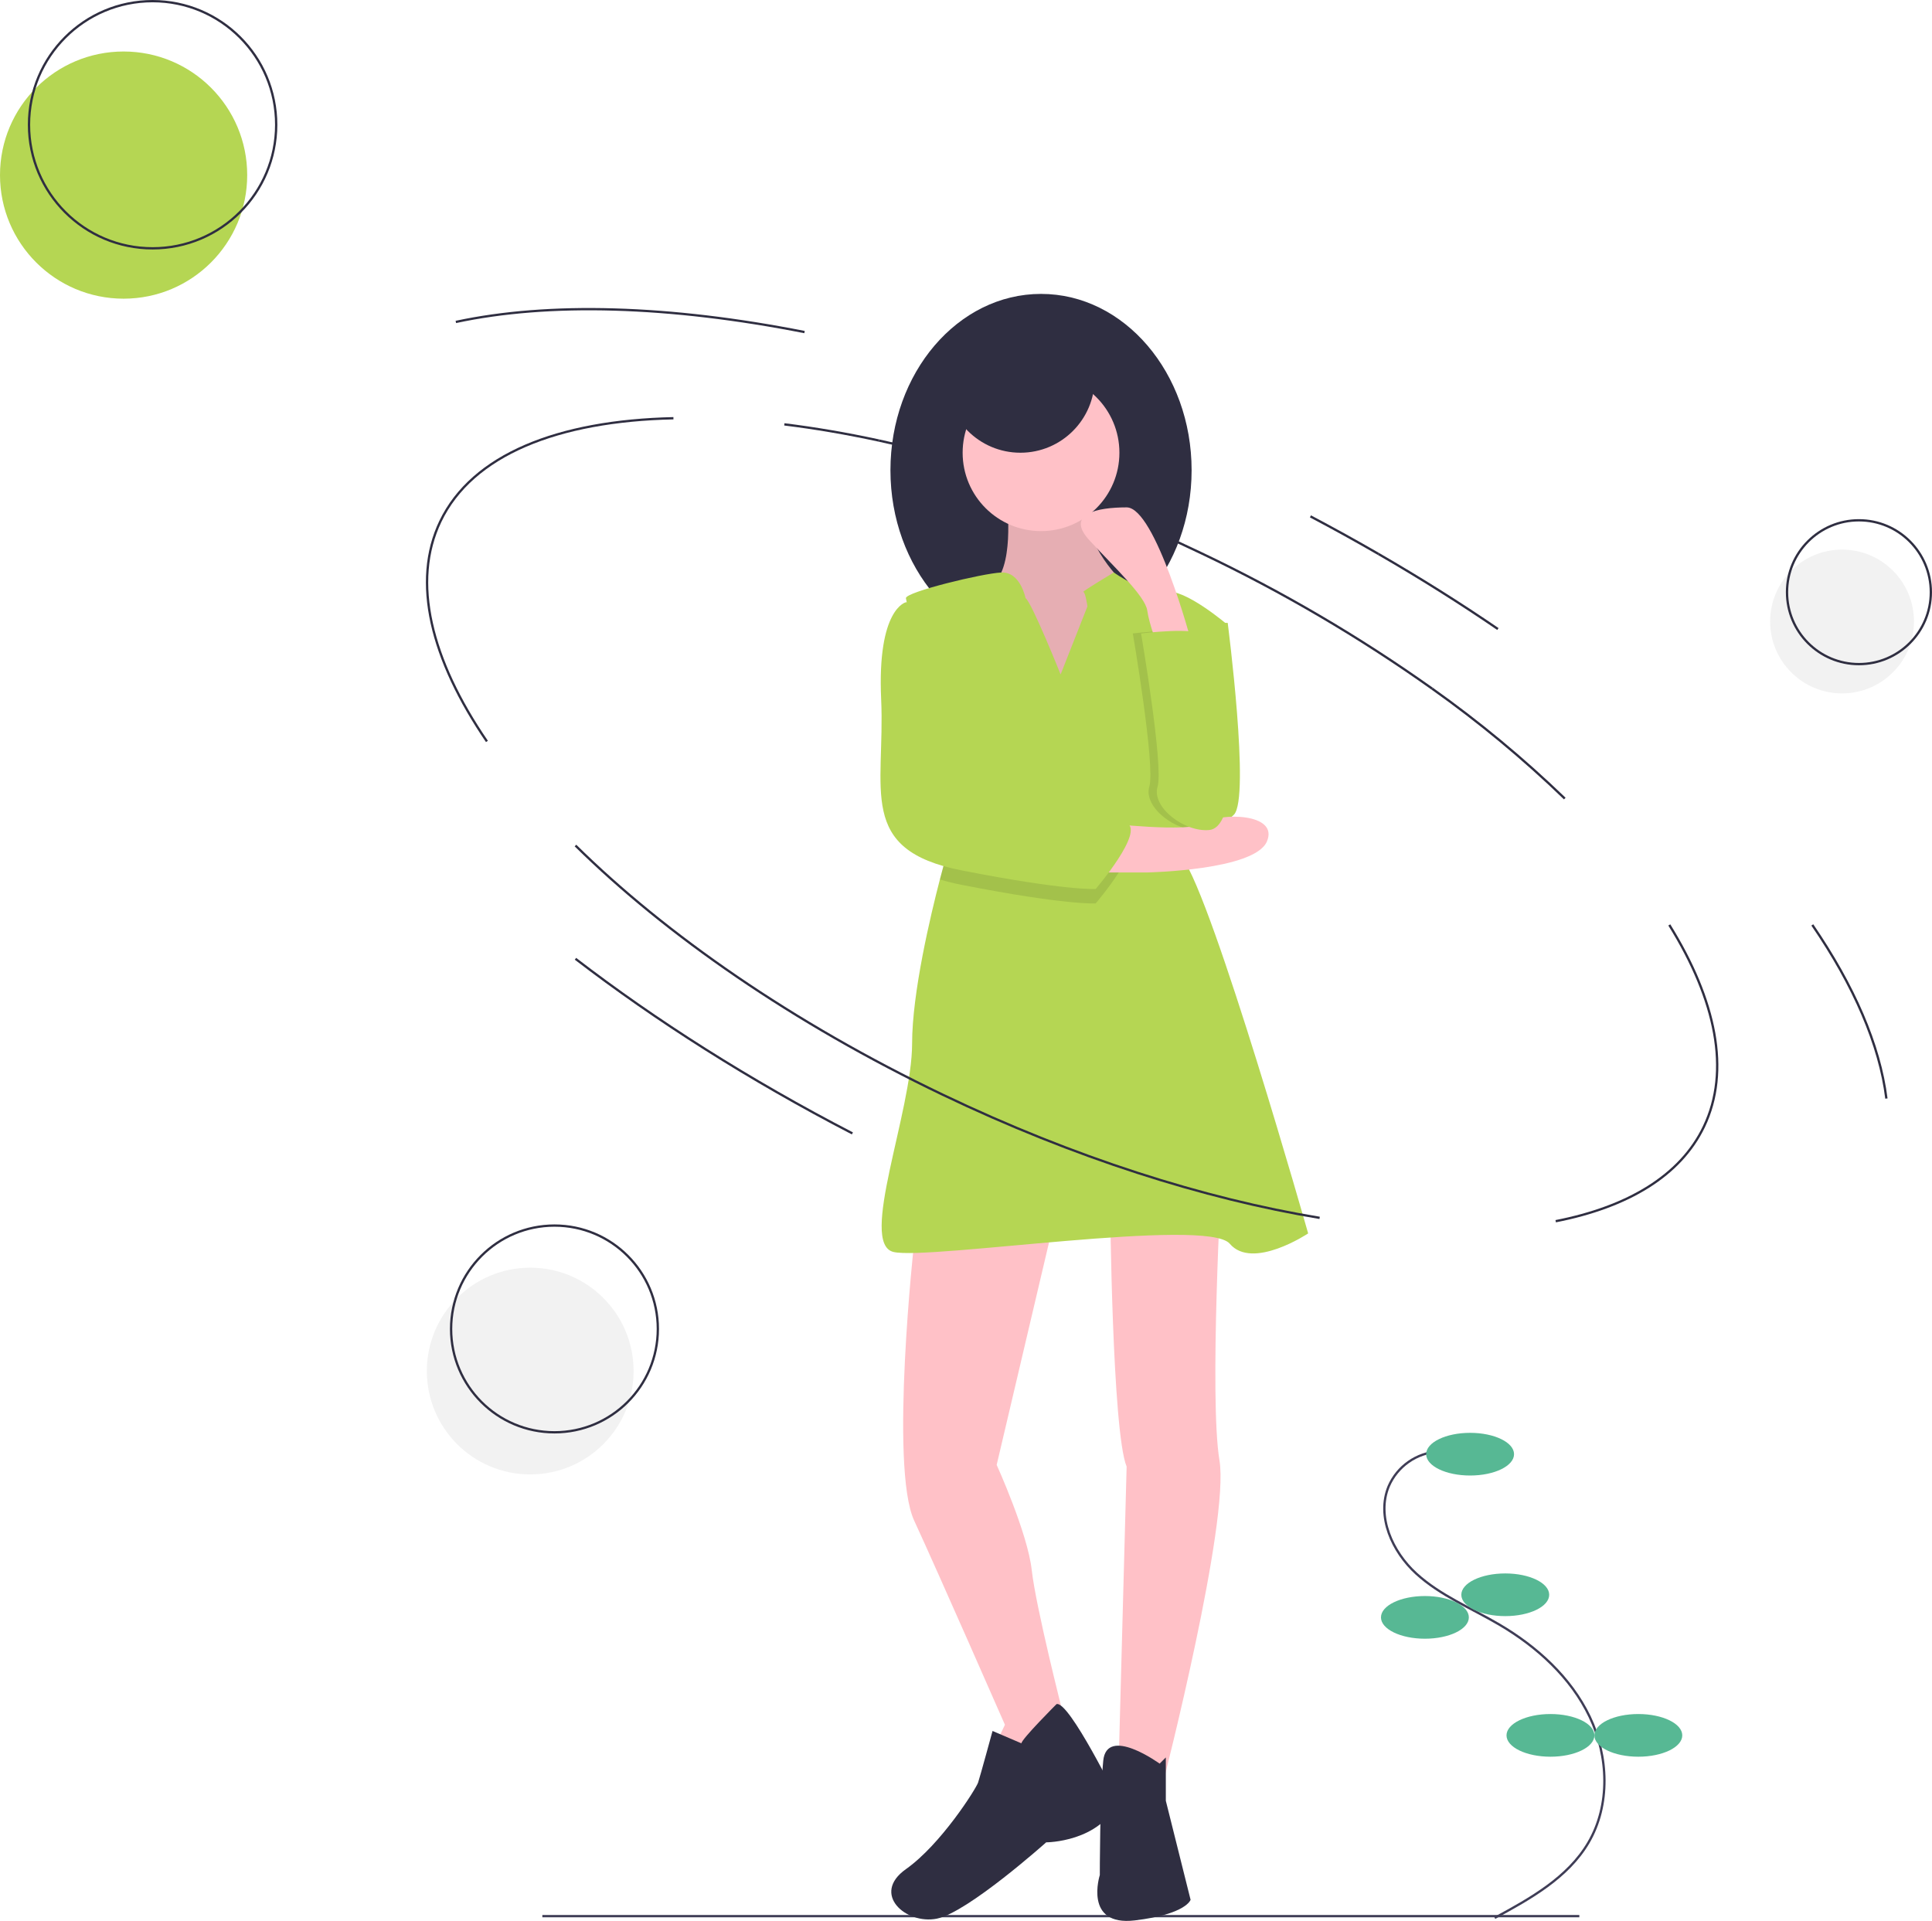
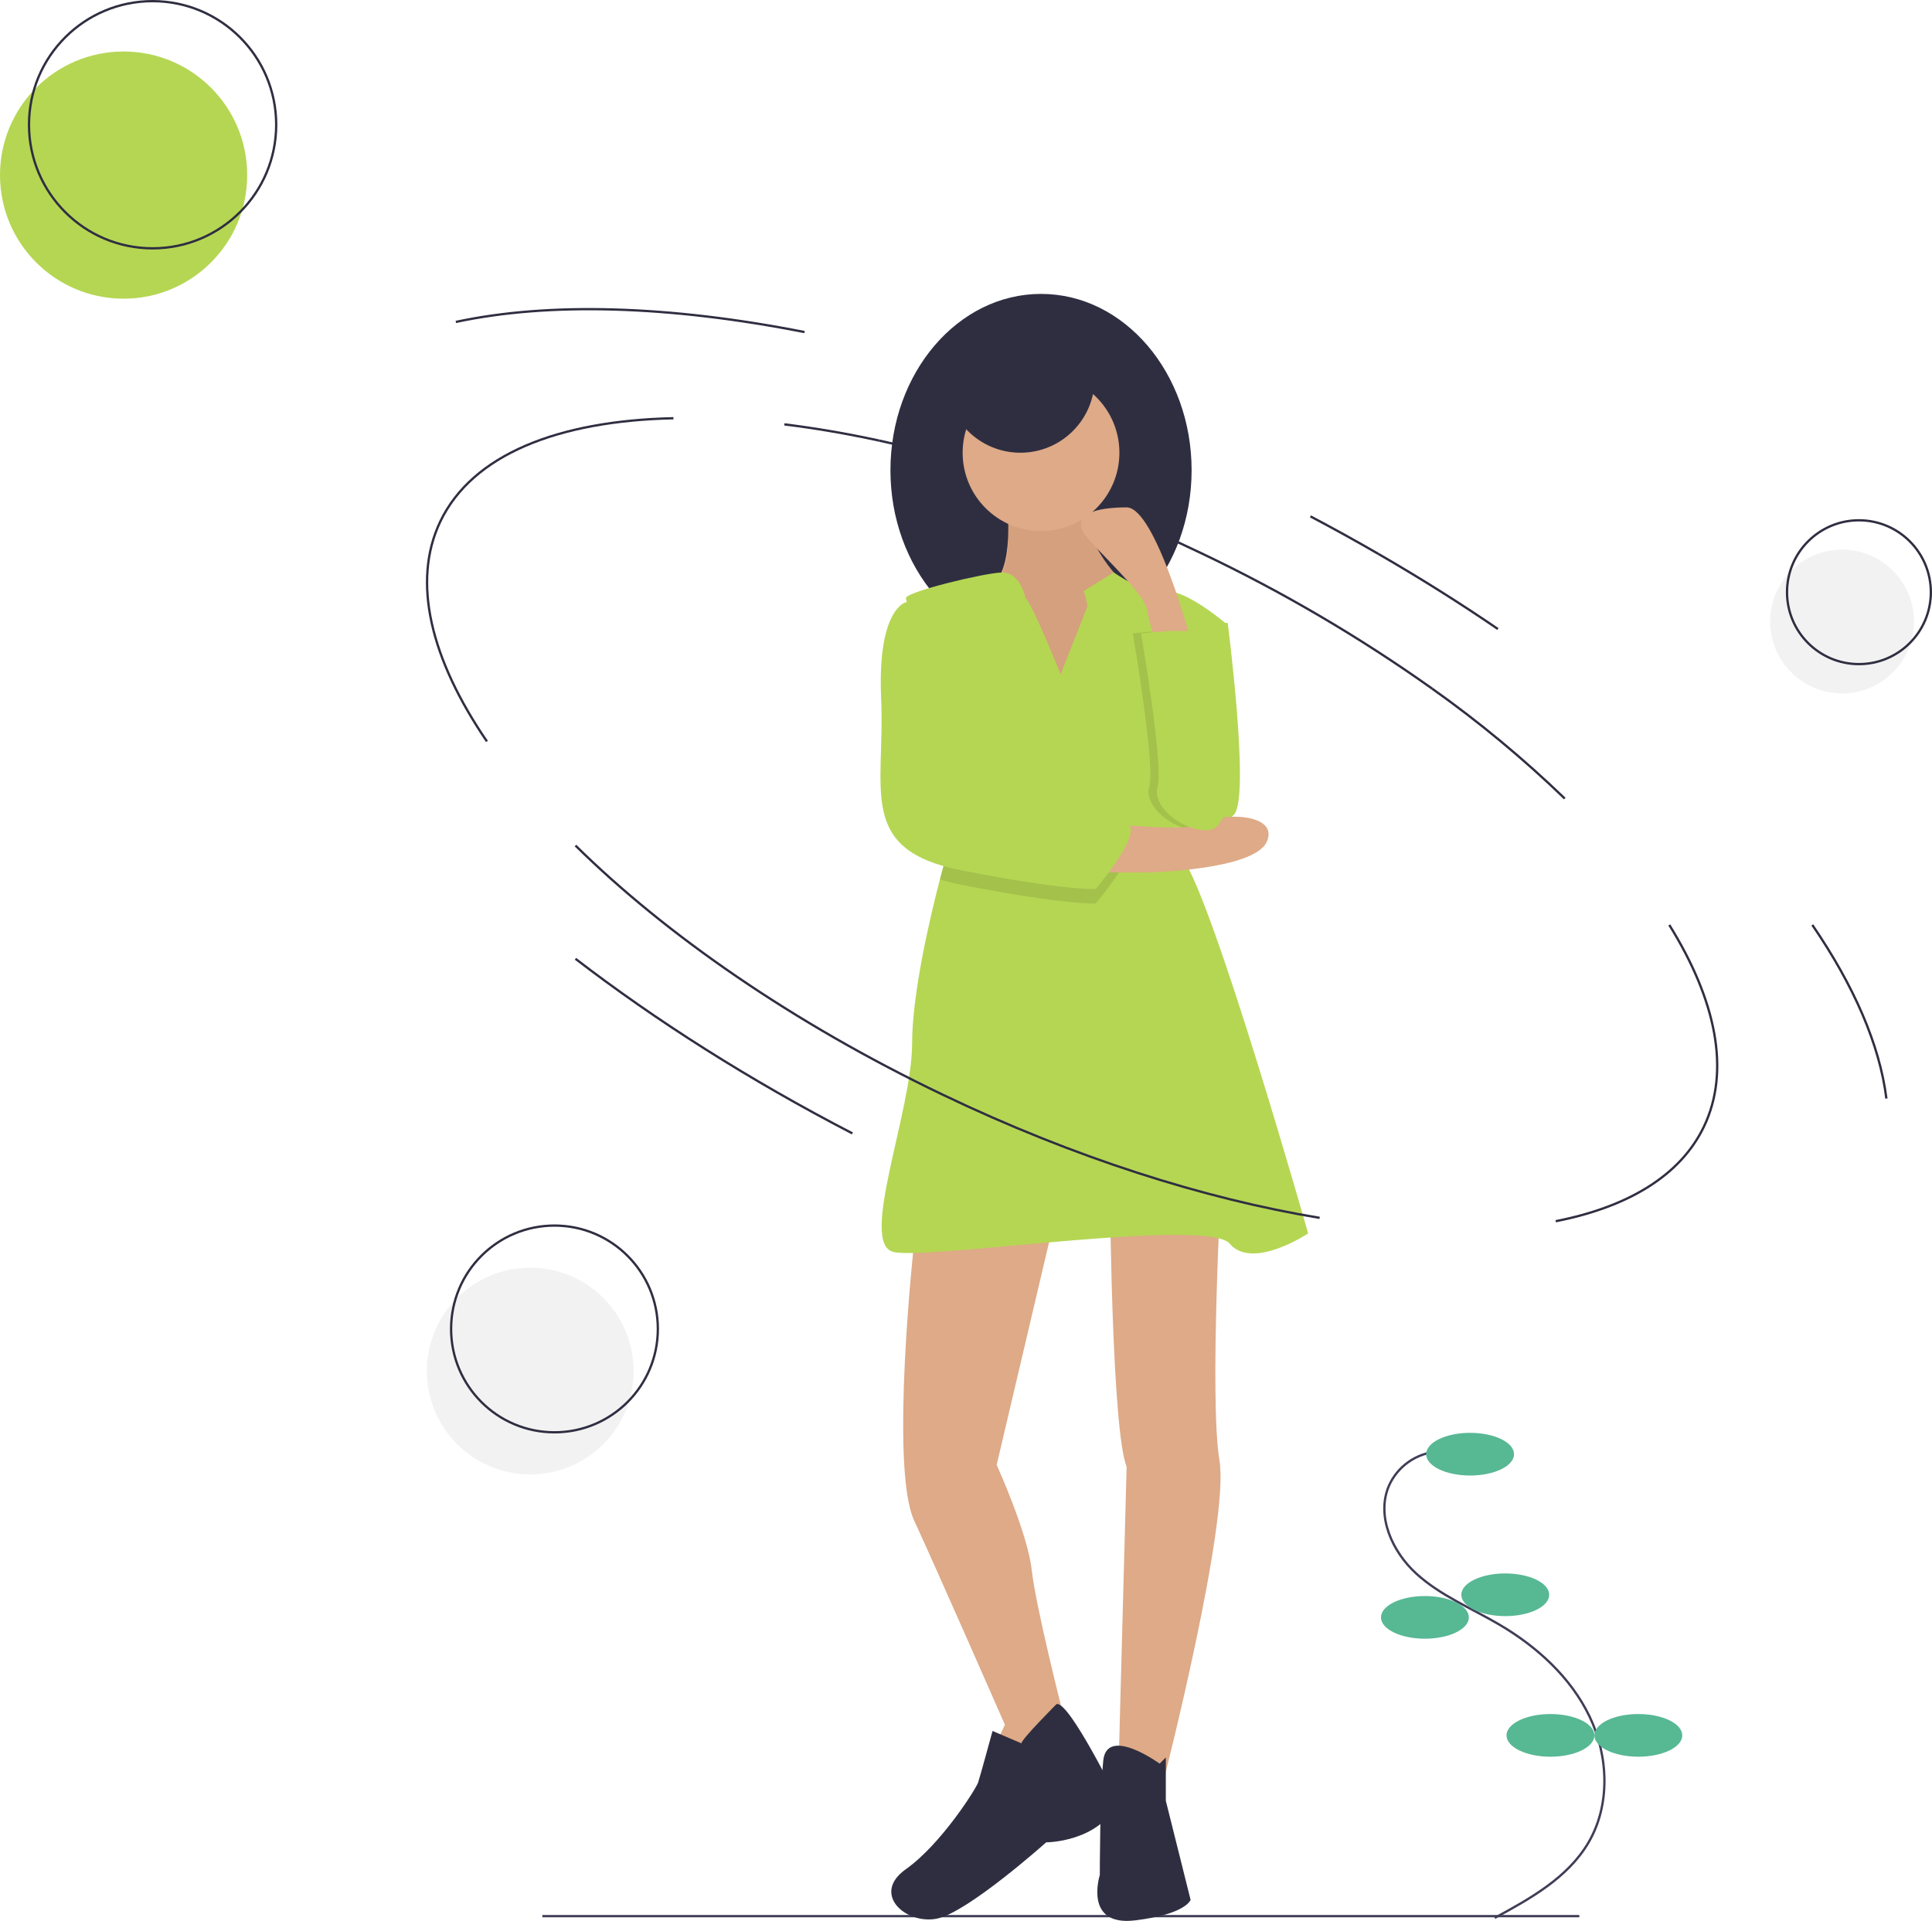
- <svg xmlns="http://www.w3.org/2000/svg" id="b3d864f8-84bf-4ad6-ac45-a7174feef3c9" data-name="Layer 1" width="839.387" height="834.645" viewBox="0 0 839.387 834.645">
-   <path d="M749.903,256.796q15.11,7.976,29.54,16.324" transform="translate(-180.5566 -32.42726)" fill="none" stroke="#2f2e41" stroke-miterlimit="10" />
-   <path d="M562.441,223.849c43.939,9.501,91.91,25.903,140.236,49.05a670.774,670.774,0,0,1,100.103,58.751" transform="translate(-180.5566 -32.42726)" fill="none" stroke="#2f2e41" stroke-miterlimit="10" />
-   <line x1="235.63" y1="832.573" x2="686.163" y2="832.573" fill="none" stroke="#3f3d56" stroke-miterlimit="10" />
-   <path d="M521.327,216.817c13.204,1.623,26.95,3.969,41.114,7.032" transform="translate(-180.5566 -32.42726)" fill="none" stroke="#2f2e41" stroke-miterlimit="10" />
-   <path d="M392.112,354.582c-24.394-35.699-32.774-69.428-20.241-95.594,13.862-28.941,50.969-43.745,101.268-44.835" transform="translate(-180.5566 -32.42726)" fill="none" stroke="#2f2e41" stroke-miterlimit="10" />
-   <path d="M905.81,434.318c20.333,32.731,26.641,63.418,15.044,87.629-10.206,21.306-33.009,34.951-64.4,41.102" transform="translate(-180.5566 -32.42726)" fill="none" stroke="#2f2e41" stroke-miterlimit="10" />
-   <path d="M802.78,331.65a498.103,498.103,0,0,1,57.619,47.756" transform="translate(-180.5566 -32.42726)" fill="none" stroke="#2f2e41" stroke-miterlimit="10" />
-   <path d="M378.605,172.315c40.492-8.699,92.891-7.153,151.493,4.399" transform="translate(-180.5566 -32.42726)" fill="none" stroke="#2f2e41" stroke-miterlimit="10" />
-   <path d="M967.943,434.314c18.128,26.48,29.277,52.104,32.19,75.44" transform="translate(-180.5566 -32.42726)" fill="none" stroke="#2f2e41" stroke-miterlimit="10" />
-   <path d="M779.444,273.12q27.274,15.769,51.899,32.62" transform="translate(-180.5566 -32.42726)" fill="none" stroke="#2f2e41" stroke-miterlimit="10" />
-   <path d="M805.501,663.141a25.071,25.071,0,0,0-21.61,15.11c-5.404,13.062,1.554,28.405,11.999,37.93s23.861,14.969,36.052,22.126c16.374,9.612,31.087,22.955,39.279,40.083s9.064,38.345-.566,54.708c-8.938,15.188-25.191,24.277-40.692,32.661" transform="translate(-180.5566 -32.42726)" fill="none" stroke="#3f3d56" stroke-miterlimit="10" />
-   <ellipse cx="638.71" cy="631.851" rx="19.09" ry="9.272" fill="#57b894" />
-   <ellipse cx="653.983" cy="692.941" rx="19.09" ry="9.272" fill="#57b894" />
-   <ellipse cx="619.074" cy="702.759" rx="19.09" ry="9.272" fill="#57b894" />
-   <ellipse cx="673.618" cy="754.03" rx="19.09" ry="9.272" fill="#57b894" />
-   <ellipse cx="711.799" cy="754.03" rx="19.09" ry="9.272" fill="#57b894" />
-   <path d="M703.198,303.075h10.755s9.858,76.178,2.689,83.348-26.886,11.651-29.575,0,0-54.669,0-54.669Z" transform="translate(-180.5566 -32.42726)" fill="#b5d653" />
-   <ellipse cx="452.289" cy="204.328" rx="65.424" ry="76.626" fill="#2f2e41" />
-   <path d="M618.058,251.094s3.585,29.575-7.17,35.849,12.547,42.122,12.547,42.122l27.783,7.17,18.82-25.99-3.585-26.886s-21.509-21.509-11.651-41.226Z" transform="translate(-180.5566 -32.42726)" fill="#ffc1c7" />
-   <path d="M618.058,251.094s3.585,29.575-7.17,35.849,12.547,42.122,12.547,42.122l27.783,7.17,18.82-25.99-3.585-26.886s-21.509-21.509-11.651-41.226Z" transform="translate(-180.5566 -32.42726)" opacity="0.1" />
-   <path d="M577.729,572.136s-10.755,97.687,0,120.989,39.433,88.725,39.433,88.725L608.2,800.67l24.198-5.377,9.858-18.82s-11.651-45.707-13.443-61.839S613.577,668.927,613.577,668.927l25.094-106.649Z" transform="translate(-180.5566 -32.42726)" fill="#ffc1c7" />
-   <path d="M662.869,555.807s.896,98.583,7.17,113.875l-3.585,133.536,19.717,2.632S714.849,693.823,710.368,666.937s.896-123.677.896-123.677Z" transform="translate(-180.5566 -32.42726)" fill="#ffc1c7" />
-   <circle cx="452.289" cy="196.71" r="34.056" fill="#ffc1c7" />
-   <path d="M748.905,568.354s-24.198,16.132-34.056,4.481-130.847,7.17-146.083,3.585,8.066-60.942,8.066-90.517c0-22.127,8.03-55.789,12.072-71.347,1.362-5.234,2.267-8.415,2.267-8.415s9.195-26.16,7.474-37.032a9.351,9.351,0,0,0-.672-2.393,4.913,4.913,0,0,0-.529-.905c-4.293-5.727-16.598-47.49-21.375-65.424a80.965,80.965,0,0,1-1.927-8.066c0-2.689,33.16-10.755,41.45-11.14,8.299-.385,10.53,11.14,10.53,11.14,2.689,1.792,15.236,33.16,15.236,33.16l11.651-29.575s-.896-6.273-1.792-6.273,13.255-8.46,13.255-8.46,14.528,10.253,22.593,8.46,26.886,14.339,26.886,14.339-33.16,83.348-19.717,101.272S748.905,568.354,748.905,568.354Z" transform="translate(-180.5566 -32.42726)" fill="#b5d653" />
-   <path d="M639.567,772.887s-15.236,15.236-15.236,17.028l-12.547-5.377s-5.377,19.717-6.273,22.405-16.132,26.886-31.367,37.641,0,24.198,13.443,21.509,47.499-33.16,47.499-33.16,23.302,0,31.367-17.924C666.454,815.009,644.944,771.095,639.567,772.887Z" transform="translate(-180.5566 -32.42726)" fill="#2f2e41" />
-   <path d="M684.378,798.737s-23.023-16.728-24.507-1.194-1.483,49.59-1.483,49.59-7.17,22.405,15.236,19.717,24.198-8.962,24.198-8.962l-10.755-43.018V796.048Z" transform="translate(-180.5566 -32.42726)" fill="#2f2e41" />
-   <path d="M597.445,365.81c-4.293-5.727-16.598-47.49-21.375-65.424h4.347S591.333,343.108,597.974,366.715A4.913,4.913,0,0,0,597.445,365.81Z" transform="translate(-180.5566 -32.42726)" opacity="0.1" />
-   <path d="M656.595,424.96s-12.547.896-58.254-8.066a91.374,91.374,0,0,1-9.437-2.339c1.362-5.234,2.267-8.415,2.267-8.415s9.195-26.16,7.474-37.032c2.142,7.528,3.737,12.61,4.176,12.834,1.792.896,59.15,10.755,67.216,14.339S656.595,424.96,656.595,424.96Z" transform="translate(-180.5566 -32.42726)" opacity="0.1" />
-   <path d="M672.727,307.664s24.72-3.05,26.251.958,7.805,42.744,10.494,47.71,3.585,35.756-7.17,36.749-25.094-9.932-22.405-18.871S672.727,307.664,672.727,307.664Z" transform="translate(-180.5566 -32.42726)" opacity="0.1" />
-   <path d="M660.18,390.007s37.641,4.481,43.914,0,32.264-4.481,26.886,8.066-51.98,13.443-51.98,13.443H652.114Z" transform="translate(-180.5566 -32.42726)" fill="#ffc1c7" />
-   <path d="M580.417,294.112h-6.273s-12.547,2.689-10.755,42.122-10.755,65.424,34.952,74.386,58.254,8.066,58.254,8.066,21.509-25.094,13.443-28.679-65.424-13.443-67.216-14.339S580.417,294.112,580.417,294.112Z" transform="translate(-180.5566 -32.42726)" fill="#b5d653" />
-   <path d="M698.289,311.802s-15.704-58.915-28.251-58.915-26.886,2.689-16.132,14.339,24.198,24.198,25.094,30.471,4.481,15.236,4.481,15.236Z" transform="translate(-180.5566 -32.42726)" fill="#ffc1c7" />
-   <path d="M676.312,307.664s24.72-3.05,26.251.958,7.805,42.744,10.494,47.71,3.585,35.756-7.17,36.749-25.094-9.932-22.405-18.871S676.312,307.664,676.312,307.664Z" transform="translate(-180.5566 -32.42726)" fill="#b5d653" />
-   <circle cx="443.327" cy="164.446" r="32.264" fill="#2f2e41" />
-   <path d="M753.894,561.595c-50.068-8.252-106.709-26.19-163.846-53.558-65.057-31.162-120.184-69.485-159.465-108.217" transform="translate(-180.5566 -32.42726)" fill="none" stroke="#2f2e41" stroke-miterlimit="10" />
-   <path d="M550.893,524.893c-44.792-23.206-85.344-49.006-120.312-75.867" transform="translate(-180.5566 -32.42726)" fill="none" stroke="#2f2e41" stroke-miterlimit="10" />
-   <circle cx="53.7" cy="76.078" r="53.7" fill="#b5d653" />
-   <circle cx="66.297" cy="54.2" r="53.7" fill="none" stroke="#2f2e41" stroke-miterlimit="10" />
-   <circle cx="800.314" cy="270.044" r="31.244" fill="#f2f2f2" />
-   <circle cx="807.643" cy="257.315" r="31.244" fill="none" stroke="#2f2e41" stroke-miterlimit="10" />
-   <circle cx="230.363" cy="595.729" r="44.913" fill="#f2f2f2" />
-   <circle cx="240.898" cy="577.431" r="44.913" fill="none" stroke="#2f2e41" stroke-miterlimit="10" />
+ <svg xmlns="http://www.w3.org/2000/svg" id="b3d864f8-84bf-4ad6-ac45-a7174feef3c9" data-name="Layer 1" width="839.387" height="834.645" viewBox="0 0 839.387 834.645" version="1.1">
+   <defs id="defs91" />
+   <path d="M749.903,256.796q15.11,7.976,29.54,16.324" transform="translate(-180.5566 -32.42726)" fill="none" stroke="#2f2e41" stroke-miterlimit="10" id="path4" />
+   <path d="M562.441,223.849c43.939,9.501,91.91,25.903,140.236,49.05a670.774,670.774,0,0,1,100.103,58.751" transform="translate(-180.5566 -32.42726)" fill="none" stroke="#2f2e41" stroke-miterlimit="10" id="path6" />
+   <line x1="235.63" y1="832.573" x2="686.163" y2="832.573" fill="none" stroke="#3f3d56" stroke-miterlimit="10" id="line8" />
+   <path d="M521.327,216.817c13.204,1.623,26.95,3.969,41.114,7.032" transform="translate(-180.5566 -32.42726)" fill="none" stroke="#2f2e41" stroke-miterlimit="10" id="path10" />
+   <path d="M392.112,354.582c-24.394-35.699-32.774-69.428-20.241-95.594,13.862-28.941,50.969-43.745,101.268-44.835" transform="translate(-180.5566 -32.42726)" fill="none" stroke="#2f2e41" stroke-miterlimit="10" id="path12" />
+   <path d="M905.81,434.318c20.333,32.731,26.641,63.418,15.044,87.629-10.206,21.306-33.009,34.951-64.4,41.102" transform="translate(-180.5566 -32.42726)" fill="none" stroke="#2f2e41" stroke-miterlimit="10" id="path14" />
+   <path d="M802.78,331.65a498.103,498.103,0,0,1,57.619,47.756" transform="translate(-180.5566 -32.42726)" fill="none" stroke="#2f2e41" stroke-miterlimit="10" id="path16" />
+   <path d="M378.605,172.315c40.492-8.699,92.891-7.153,151.493,4.399" transform="translate(-180.5566 -32.42726)" fill="none" stroke="#2f2e41" stroke-miterlimit="10" id="path18" />
+   <path d="M967.943,434.314c18.128,26.48,29.277,52.104,32.19,75.44" transform="translate(-180.5566 -32.42726)" fill="none" stroke="#2f2e41" stroke-miterlimit="10" id="path20" />
+   <path d="M779.444,273.12q27.274,15.769,51.899,32.62" transform="translate(-180.5566 -32.42726)" fill="none" stroke="#2f2e41" stroke-miterlimit="10" id="path22" />
+   <path d="M805.501,663.141a25.071,25.071,0,0,0-21.61,15.11c-5.404,13.062,1.554,28.405,11.999,37.93s23.861,14.969,36.052,22.126c16.374,9.612,31.087,22.955,39.279,40.083s9.064,38.345-.566,54.708c-8.938,15.188-25.191,24.277-40.692,32.661" transform="translate(-180.5566 -32.42726)" fill="none" stroke="#3f3d56" stroke-miterlimit="10" id="path24" />
+   <ellipse cx="638.71" cy="631.851" rx="19.09" ry="9.272" fill="#57b894" id="ellipse26" />
+   <ellipse cx="653.983" cy="692.941" rx="19.09" ry="9.272" fill="#57b894" id="ellipse28" />
+   <ellipse cx="619.074" cy="702.759" rx="19.09" ry="9.272" fill="#57b894" id="ellipse30" />
+   <ellipse cx="673.618" cy="754.03" rx="19.09" ry="9.272" fill="#57b894" id="ellipse32" />
+   <ellipse cx="711.799" cy="754.03" rx="19.09" ry="9.272" fill="#57b894" id="ellipse34" />
+   <path d="M703.198,303.075h10.755s9.858,76.178,2.689,83.348-26.886,11.651-29.575,0,0-54.669,0-54.669Z" transform="translate(-180.5566 -32.42726)" fill="#b5d653" id="path36" />
+   <ellipse cx="452.289" cy="204.328" rx="65.424" ry="76.626" fill="#2f2e41" id="ellipse38" />
+   <path d="M618.058,251.094s3.585,29.575-7.17,35.849,12.547,42.122,12.547,42.122l27.783,7.17,18.82-25.99-3.585-26.886s-21.509-21.509-11.651-41.226Z" transform="translate(-180.5566 -32.42726)" fill="#ffc1c7" id="path40" style="fill:#deaa87" />
+   <path d="m 618.058,260.16 c 0,0 3.585,20.51 -7.17,26.783 -10.755,6.274 12.547,42.122 12.547,42.122 l 27.783,7.17 18.82,-25.99 -3.585,-26.886 c 0,0 -21.509,-21.509 -11.651,-41.226 z" id="path42" style="opacity:0.1;fill:#784421" transform="translate(-180.5566,-32.42726)" />
+   <path d="M577.729,572.136s-10.755,97.687,0,120.989,39.433,88.725,39.433,88.725L608.2,800.67l24.198-5.377,9.858-18.82s-11.651-45.707-13.443-61.839S613.577,668.927,613.577,668.927l25.094-106.649Z" transform="translate(-180.5566 -32.42726)" fill="#ffc1c7" id="path44" style="fill:#deaa87" />
+   <path d="M662.869,555.807s.896,98.583,7.17,113.875l-3.585,133.536,19.717,2.632S714.849,693.823,710.368,666.937s.896-123.677.896-123.677Z" transform="translate(-180.5566 -32.42726)" fill="#ffc1c7" id="path46" style="fill:#deaa87" />
+   <circle cx="452.289" cy="196.71" r="34.056" fill="#ffc1c7" id="circle48" style="fill:#deaa87" />
+   <path d="M748.905,568.354s-24.198,16.132-34.056,4.481-130.847,7.17-146.083,3.585,8.066-60.942,8.066-90.517c0-22.127,8.03-55.789,12.072-71.347,1.362-5.234,2.267-8.415,2.267-8.415s9.195-26.16,7.474-37.032a9.351,9.351,0,0,0-.672-2.393,4.913,4.913,0,0,0-.529-.905c-4.293-5.727-16.598-47.49-21.375-65.424a80.965,80.965,0,0,1-1.927-8.066c0-2.689,33.16-10.755,41.45-11.14,8.299-.385,10.53,11.14,10.53,11.14,2.689,1.792,15.236,33.16,15.236,33.16l11.651-29.575s-.896-6.273-1.792-6.273,13.255-8.46,13.255-8.46,14.528,10.253,22.593,8.46,26.886,14.339,26.886,14.339-33.16,83.348-19.717,101.272S748.905,568.354,748.905,568.354Z" transform="translate(-180.5566 -32.42726)" fill="#b5d653" id="path50" />
+   <path d="M639.567,772.887s-15.236,15.236-15.236,17.028l-12.547-5.377s-5.377,19.717-6.273,22.405-16.132,26.886-31.367,37.641,0,24.198,13.443,21.509,47.499-33.16,47.499-33.16,23.302,0,31.367-17.924C666.454,815.009,644.944,771.095,639.567,772.887Z" transform="translate(-180.5566 -32.42726)" fill="#2f2e41" id="path52" />
+   <path d="M684.378,798.737s-23.023-16.728-24.507-1.194-1.483,49.59-1.483,49.59-7.17,22.405,15.236,19.717,24.198-8.962,24.198-8.962l-10.755-43.018V796.048Z" transform="translate(-180.5566 -32.42726)" fill="#2f2e41" id="path54" />
+   <path d="M597.445,365.81c-4.293-5.727-16.598-47.49-21.375-65.424h4.347S591.333,343.108,597.974,366.715A4.913,4.913,0,0,0,597.445,365.81Z" transform="translate(-180.5566 -32.42726)" opacity="0.1" id="path56" />
+   <path d="M656.595,424.96s-12.547.896-58.254-8.066a91.374,91.374,0,0,1-9.437-2.339c1.362-5.234,2.267-8.415,2.267-8.415s9.195-26.16,7.474-37.032c2.142,7.528,3.737,12.61,4.176,12.834,1.792.896,59.15,10.755,67.216,14.339S656.595,424.96,656.595,424.96Z" transform="translate(-180.5566 -32.42726)" opacity="0.1" id="path58" />
+   <path d="M672.727,307.664s24.72-3.05,26.251.958,7.805,42.744,10.494,47.71,3.585,35.756-7.17,36.749-25.094-9.932-22.405-18.871S672.727,307.664,672.727,307.664Z" transform="translate(-180.5566 -32.42726)" opacity="0.1" id="path60" />
+   <path d="M660.18,390.007s37.641,4.481,43.914,0,32.264-4.481,26.886,8.066-51.98,13.443-51.98,13.443H652.114Z" transform="translate(-180.5566 -32.42726)" fill="#ffc1c7" id="path62" style="fill:#deaa87" />
+   <path d="M580.417,294.112h-6.273s-12.547,2.689-10.755,42.122-10.755,65.424,34.952,74.386,58.254,8.066,58.254,8.066,21.509-25.094,13.443-28.679-65.424-13.443-67.216-14.339S580.417,294.112,580.417,294.112Z" transform="translate(-180.5566 -32.42726)" fill="#b5d653" id="path64" />
+   <path d="M698.289,311.802s-15.704-58.915-28.251-58.915-26.886,2.689-16.132,14.339,24.198,24.198,25.094,30.471,4.481,15.236,4.481,15.236Z" transform="translate(-180.5566 -32.42726)" fill="#ffc1c7" id="path66" style="fill:#deaa87" />
+   <path d="M676.312,307.664s24.72-3.05,26.251.958,7.805,42.744,10.494,47.71,3.585,35.756-7.17,36.749-25.094-9.932-22.405-18.871S676.312,307.664,676.312,307.664Z" transform="translate(-180.5566 -32.42726)" fill="#b5d653" id="path68" />
+   <circle cx="443.327" cy="164.446" r="32.264" fill="#2f2e41" id="circle70" />
+   <path d="M753.894,561.595c-50.068-8.252-106.709-26.19-163.846-53.558-65.057-31.162-120.184-69.485-159.465-108.217" transform="translate(-180.5566 -32.42726)" fill="none" stroke="#2f2e41" stroke-miterlimit="10" id="path72" />
+   <path d="M550.893,524.893c-44.792-23.206-85.344-49.006-120.312-75.867" transform="translate(-180.5566 -32.42726)" fill="none" stroke="#2f2e41" stroke-miterlimit="10" id="path74" />
+   <circle cx="53.7" cy="76.078" r="53.7" fill="#b5d653" id="circle76" />
+   <circle cx="66.297" cy="54.2" r="53.7" fill="none" stroke="#2f2e41" stroke-miterlimit="10" id="circle78" />
+   <circle cx="800.314" cy="270.044" r="31.244" fill="#f2f2f2" id="circle80" />
+   <circle cx="807.643" cy="257.315" r="31.244" fill="none" stroke="#2f2e41" stroke-miterlimit="10" id="circle82" />
+   <circle cx="230.363" cy="595.729" r="44.913" fill="#f2f2f2" id="circle84" />
+   <circle cx="240.898" cy="577.431" r="44.913" fill="none" stroke="#2f2e41" stroke-miterlimit="10" id="circle86" />
</svg>
